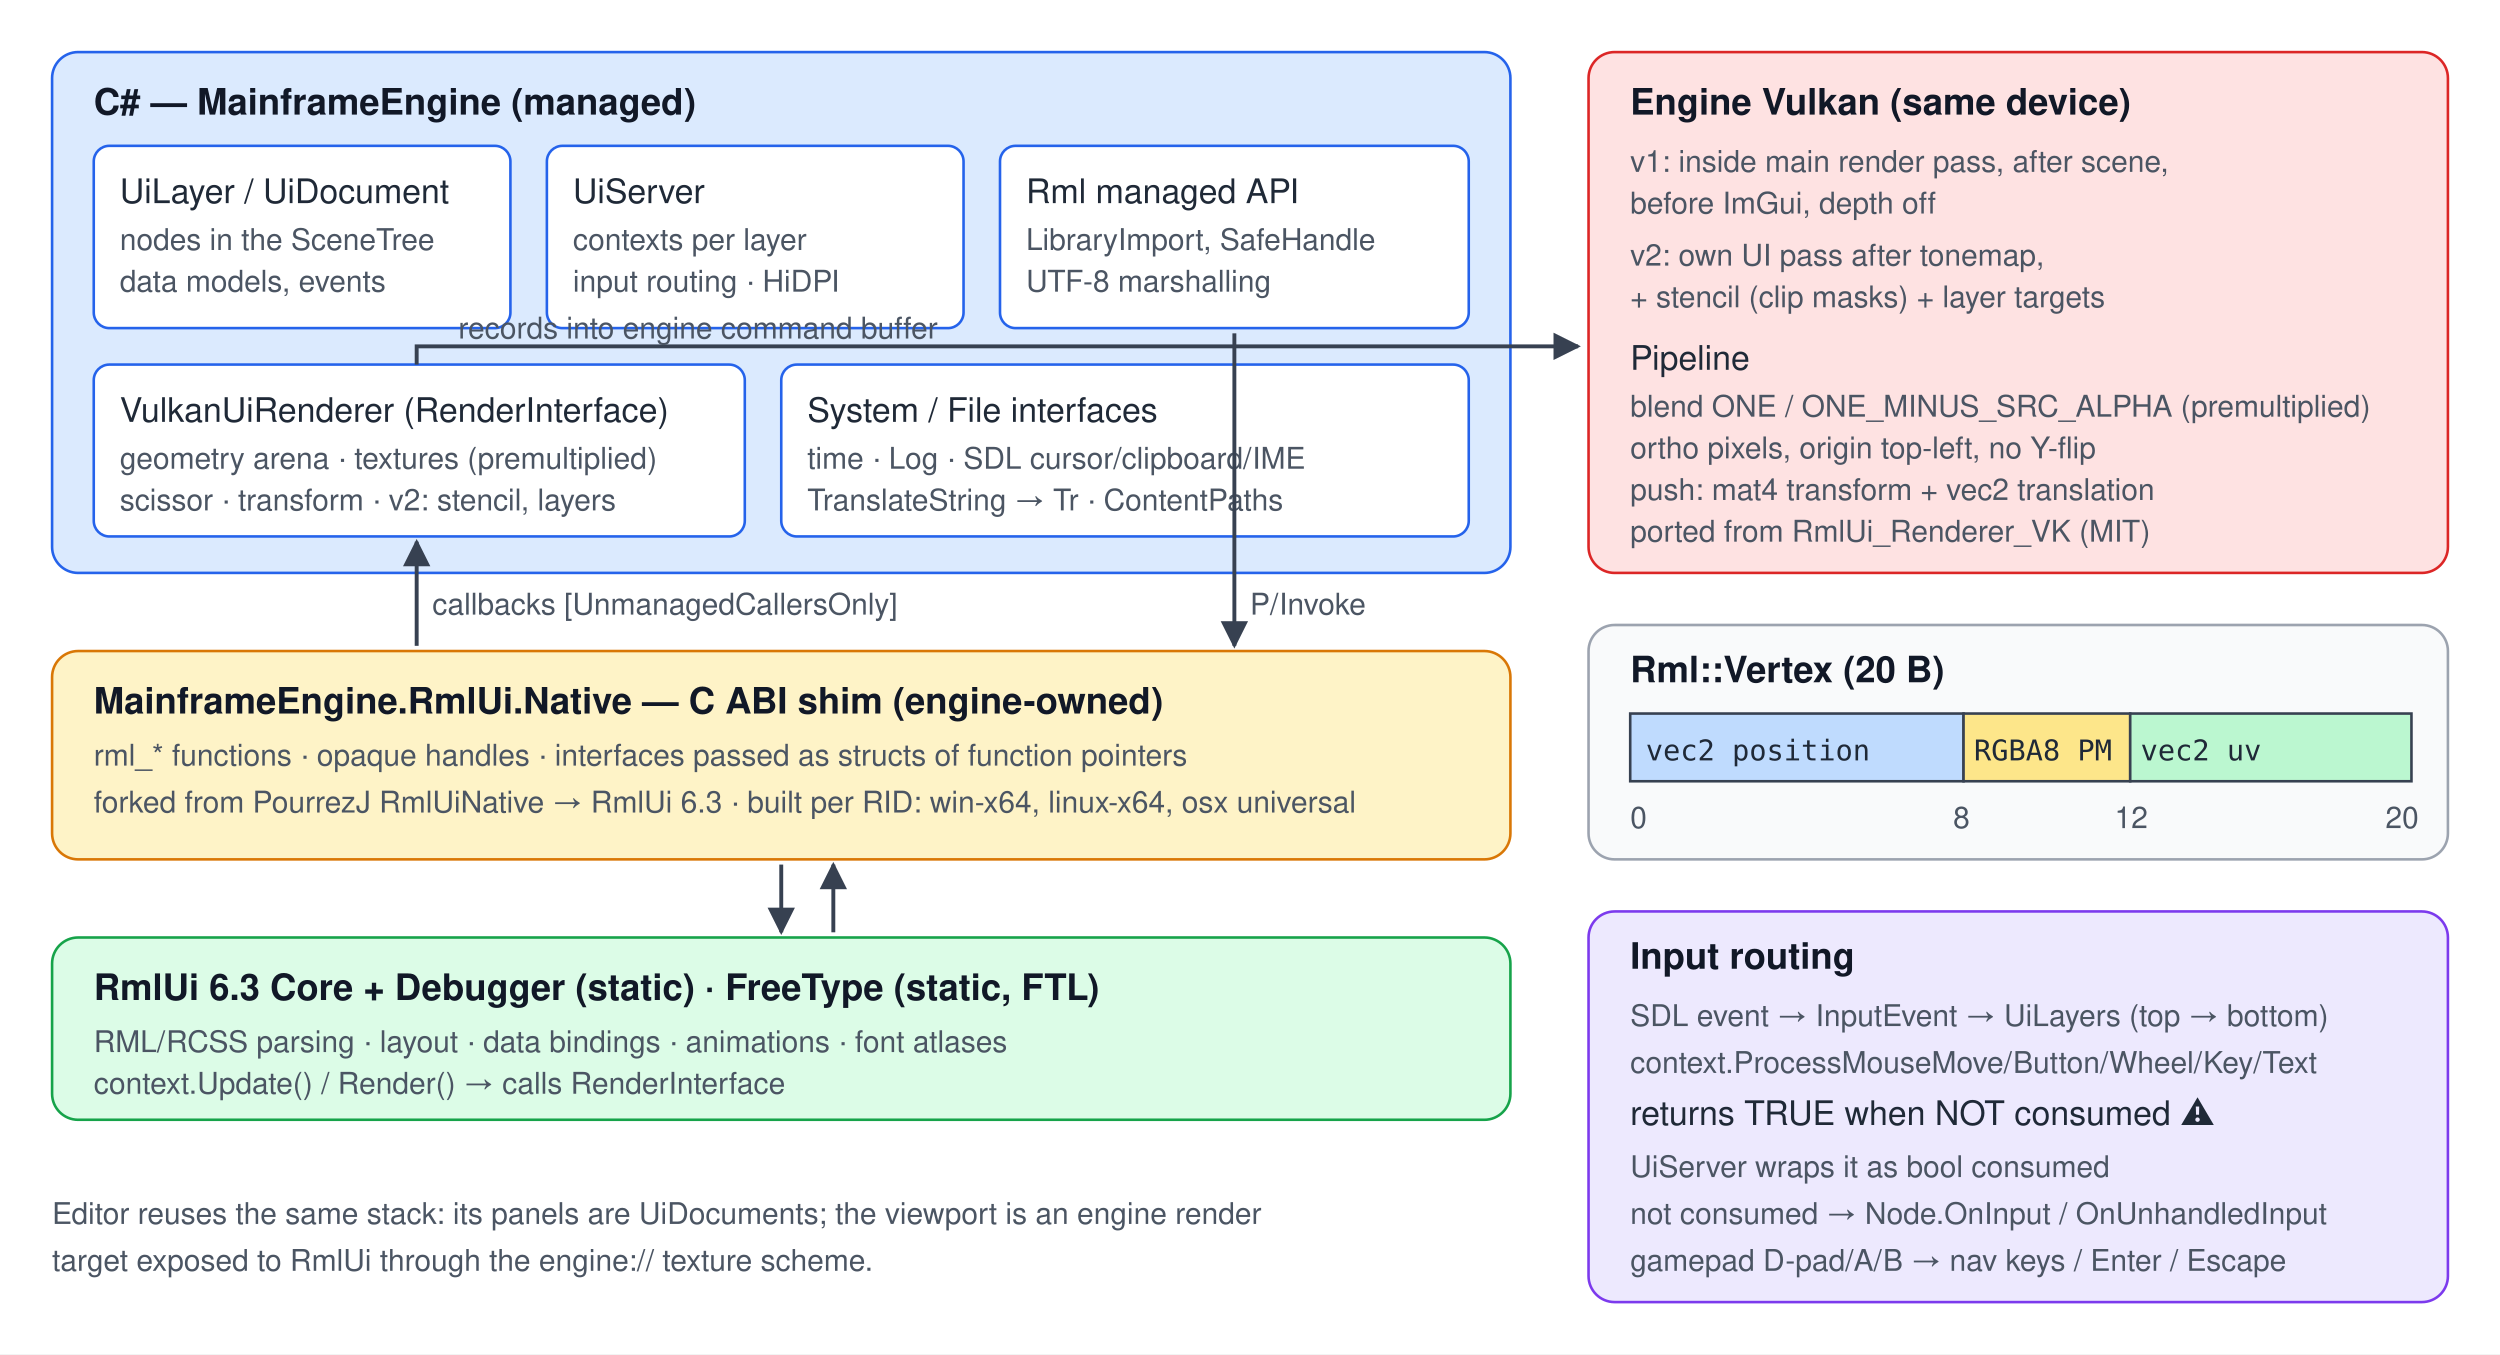
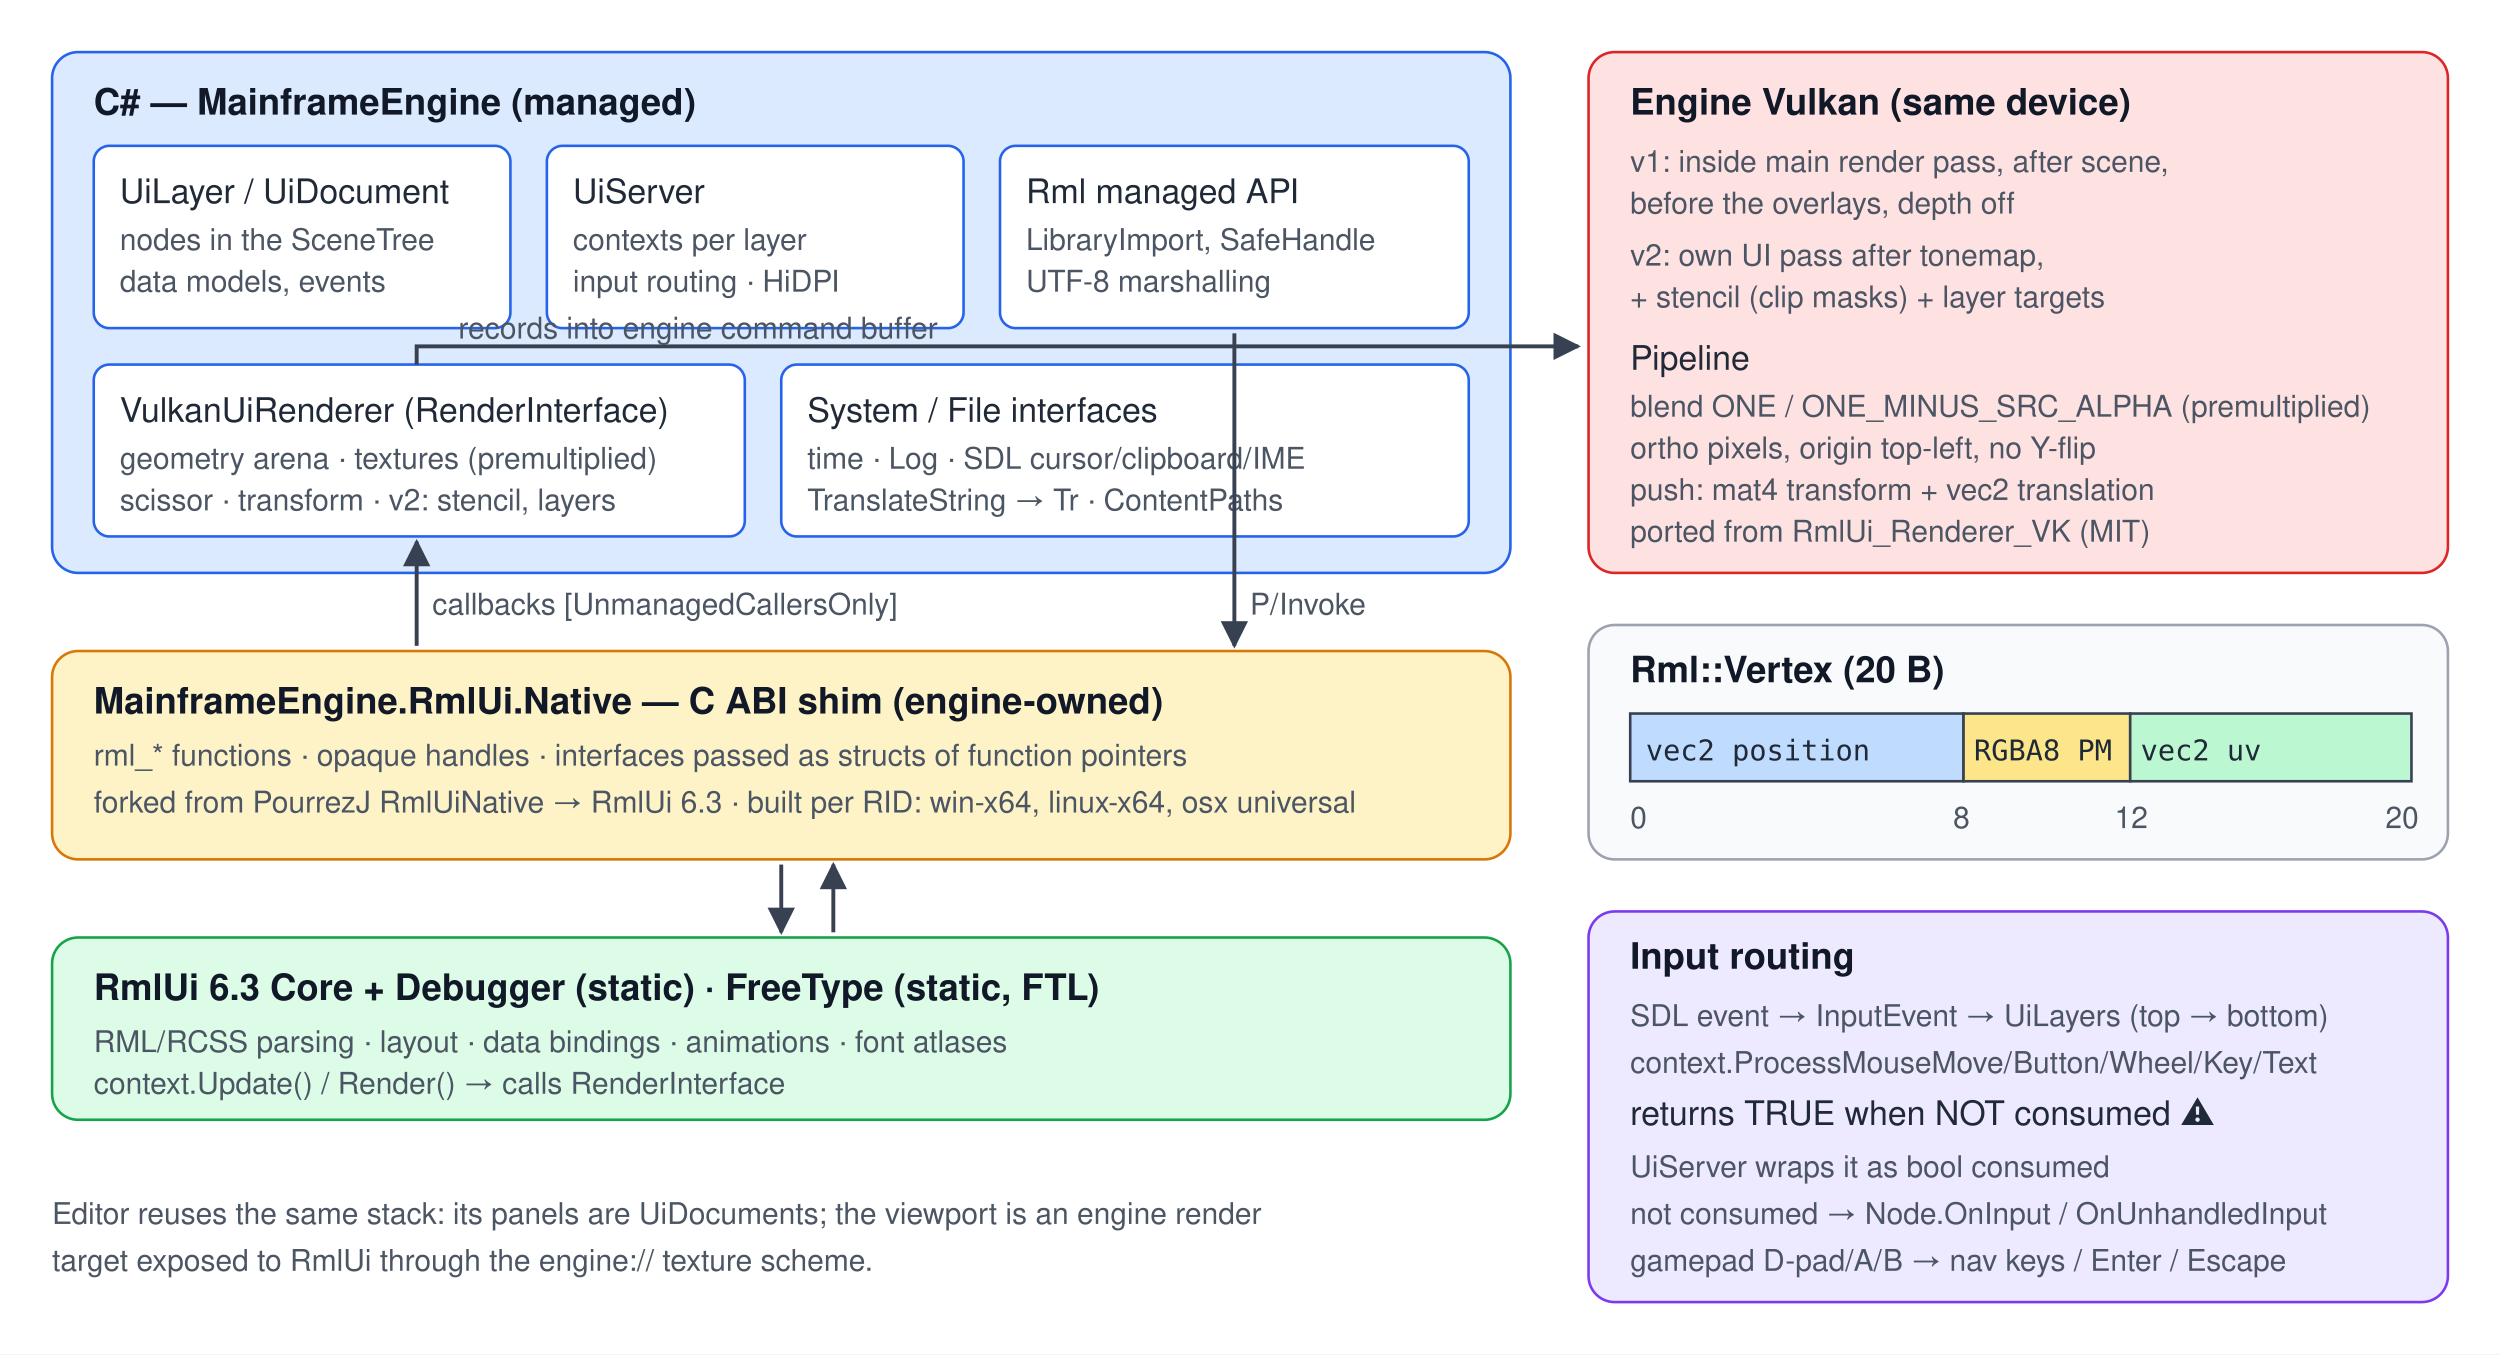
<svg xmlns="http://www.w3.org/2000/svg" viewBox="0 0 960 520" font-family="-apple-system, 'Segoe UI', Helvetica, Arial, sans-serif" font-size="13">
  <rect width="960" height="520" fill="#ffffff" />
  <style>
    .hdr{font-weight:600;font-size:14px;fill:#111827}
    .t{fill:#1f2937}
    .s{fill:#4b5563;font-size:11.5px}
    .m{font-family:ui-monospace, Menlo, Consolas, monospace;font-size:11px;fill:#1f2937}
  </style>
  <defs>
    <marker id="a" viewBox="0 0 10 10" refX="9" refY="5" markerWidth="7" markerHeight="7" orient="auto">
      <path d="M0,0 L10,5 L0,10 z" fill="#374151" />
    </marker>
  </defs>
  <rect x="20" y="20" width="560" height="200" rx="10" fill="#dbeafe" stroke="#2563eb" />
  <text x="36" y="44" class="hdr">C# — MainframeEngine (managed)</text>
  <rect x="36" y="56" width="160" height="70" rx="6" fill="#fff" stroke="#2563eb" />
  <text x="46" y="78" class="t">UiLayer / UiDocument</text>
  <text x="46" y="96" class="s">nodes in the SceneTree</text>
  <text x="46" y="112" class="s">data models, events</text>
  <rect x="210" y="56" width="160" height="70" rx="6" fill="#fff" stroke="#2563eb" />
  <text x="220" y="78" class="t">UiServer</text>
  <text x="220" y="96" class="s">contexts per layer</text>
  <text x="220" y="112" class="s">input routing · HiDPI</text>
  <rect x="384" y="56" width="180" height="70" rx="6" fill="#fff" stroke="#2563eb" />
  <text x="394" y="78" class="t">Rml managed API</text>
  <text x="394" y="96" class="s">LibraryImport, SafeHandle</text>
  <text x="394" y="112" class="s">UTF-8 marshalling</text>
  <rect x="36" y="140" width="250" height="66" rx="6" fill="#fff" stroke="#2563eb" />
  <text x="46" y="162" class="t">VulkanUiRenderer (RenderInterface)</text>
  <text x="46" y="180" class="s">geometry arena · textures (premultiplied)</text>
  <text x="46" y="196" class="s">scissor · transform · v2: stencil, layers</text>
  <rect x="300" y="140" width="264" height="66" rx="6" fill="#fff" stroke="#2563eb" />
  <text x="310" y="162" class="t">System / File interfaces</text>
  <text x="310" y="180" class="s">time · Log · SDL cursor/clipboard/IME</text>
  <text x="310" y="196" class="s">TranslateString → Tr · ContentPaths</text>
  <rect x="20" y="250" width="560" height="80" rx="10" fill="#fef3c7" stroke="#d97706" />
  <text x="36" y="274" class="hdr">MainframeEngine.RmlUi.Native — C ABI shim (engine-owned)</text>
  <text x="36" y="294" class="s">rml_* functions · opaque handles · interfaces passed as structs of function pointers</text>
  <text x="36" y="312" class="s">forked from PourrezJ RmlUiNative → RmlUi 6.3 · built per RID: win-x64, linux-x64, osx universal</text>
  <rect x="20" y="360" width="560" height="70" rx="10" fill="#dcfce7" stroke="#16a34a" />
  <text x="36" y="384" class="hdr">RmlUi 6.3 Core + Debugger (static) · FreeType (static, FTL)</text>
  <text x="36" y="404" class="s">RML/RCSS parsing · layout · data bindings · animations · font atlases</text>
  <text x="36" y="420" class="s">context.Update() / Render() → calls RenderInterface</text>
  <line x1="474" y1="128" x2="474" y2="248" stroke="#374151" stroke-width="1.5" marker-end="url(#a)" />
  <text x="480" y="236" class="s">P/Invoke</text>
  <line x1="160" y1="248" x2="160" y2="208" stroke="#374151" stroke-width="1.5" marker-end="url(#a)" />
  <text x="166" y="236" class="s">callbacks [UnmanagedCallersOnly]</text>
  <line x1="300" y1="332" x2="300" y2="358" stroke="#374151" stroke-width="1.5" marker-end="url(#a)" />
  <line x1="320" y1="358" x2="320" y2="332" stroke="#374151" stroke-width="1.5" marker-end="url(#a)" />
  <rect x="610" y="20" width="330" height="200" rx="10" fill="#fee2e2" stroke="#dc2626" />
  <text x="626" y="44" class="hdr">Engine Vulkan (same device)</text>
  <text x="626" y="66" class="s">v1: inside main render pass, after scene,</text>
-   <text x="626" y="82" class="s">     before ImGui, depth off</text>
+   <text x="626" y="82" class="s">     before the overlays, depth off</text>
  <text x="626" y="102" class="s">v2: own UI pass after tonemap,</text>
  <text x="626" y="118" class="s">     + stencil (clip masks) + layer targets</text>
  <text x="626" y="142" class="t">Pipeline</text>
  <text x="626" y="160" class="s">blend ONE / ONE_MINUS_SRC_ALPHA (premultiplied)</text>
  <text x="626" y="176" class="s">ortho pixels, origin top-left, no Y-flip</text>
  <text x="626" y="192" class="s">push: mat4 transform + vec2 translation</text>
  <text x="626" y="208" class="s">ported from RmlUi_Renderer_VK (MIT)</text>
  <path d="M160,140 L160,133 L606,133" fill="none" stroke="#374151" stroke-width="1.5" marker-end="url(#a)" />
  <text x="176" y="130" class="s" font-size="10.5">records into engine command buffer</text>
  <rect x="610" y="240" width="330" height="90" rx="10" fill="#f9fafb" stroke="#9ca3af" />
  <text x="626" y="262" class="hdr">Rml::Vertex (20 B)</text>
  <rect x="626" y="274" width="128" height="26" fill="#bfdbfe" stroke="#374151" />
  <rect x="754" y="274" width="64" height="26" fill="#fde68a" stroke="#374151" />
  <rect x="818" y="274" width="108" height="26" fill="#bbf7d0" stroke="#374151" />
  <text x="632" y="292" class="m">vec2 position</text>
  <text x="758" y="292" class="m">RGBA8 PM</text>
  <text x="822" y="292" class="m">vec2 uv</text>
  <text x="626" y="318" class="s">0</text>
  <text x="750" y="318" class="s">8</text>
  <text x="812" y="318" class="s">12</text>
  <text x="916" y="318" class="s">20</text>
  <rect x="610" y="350" width="330" height="150" rx="10" fill="#ede9fe" stroke="#7c3aed" />
  <text x="626" y="372" class="hdr">Input routing</text>
  <text x="626" y="394" class="s">SDL event → InputEvent → UiLayers (top → bottom)</text>
  <text x="626" y="412" class="s">context.ProcessMouseMove/Button/Wheel/Key/Text</text>
  <text x="626" y="432" class="t" fill="#b91c1c">returns TRUE when NOT consumed ⚠</text>
  <text x="626" y="452" class="s">UiServer wraps it as bool consumed</text>
  <text x="626" y="470" class="s">not consumed → Node.OnInput / OnUnhandledInput</text>
  <text x="626" y="488" class="s">gamepad D-pad/A/B → nav keys / Enter / Escape</text>
  <text x="20" y="470" class="s">Editor reuses the same stack: its panels are UiDocuments; the viewport is an engine render</text>
  <text x="20" y="488" class="s">target exposed to RmlUi through the engine:// texture scheme.</text>
</svg>
